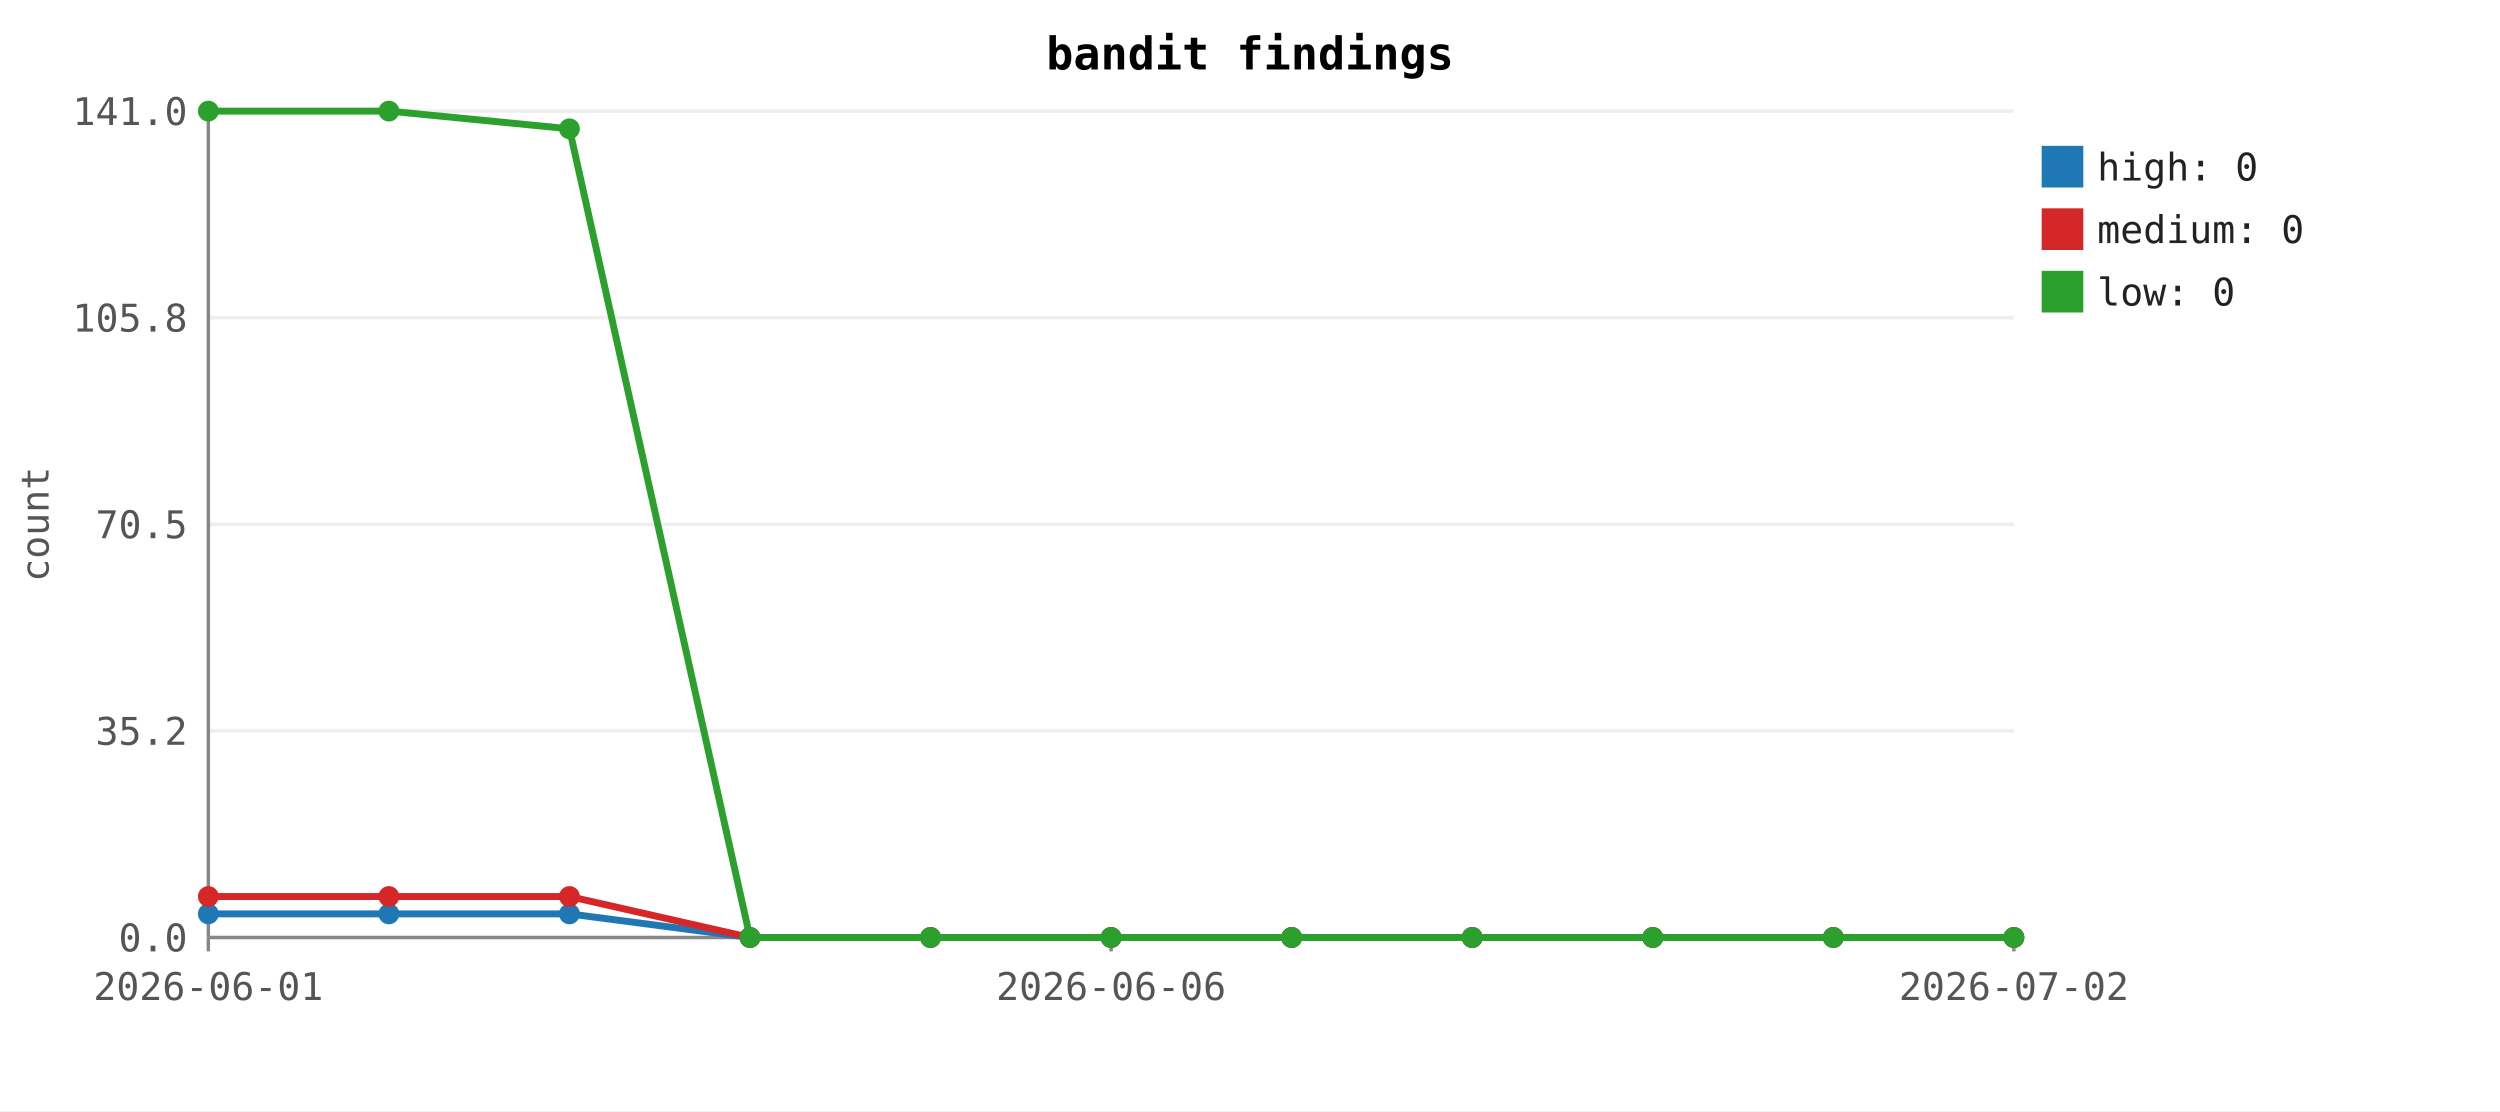
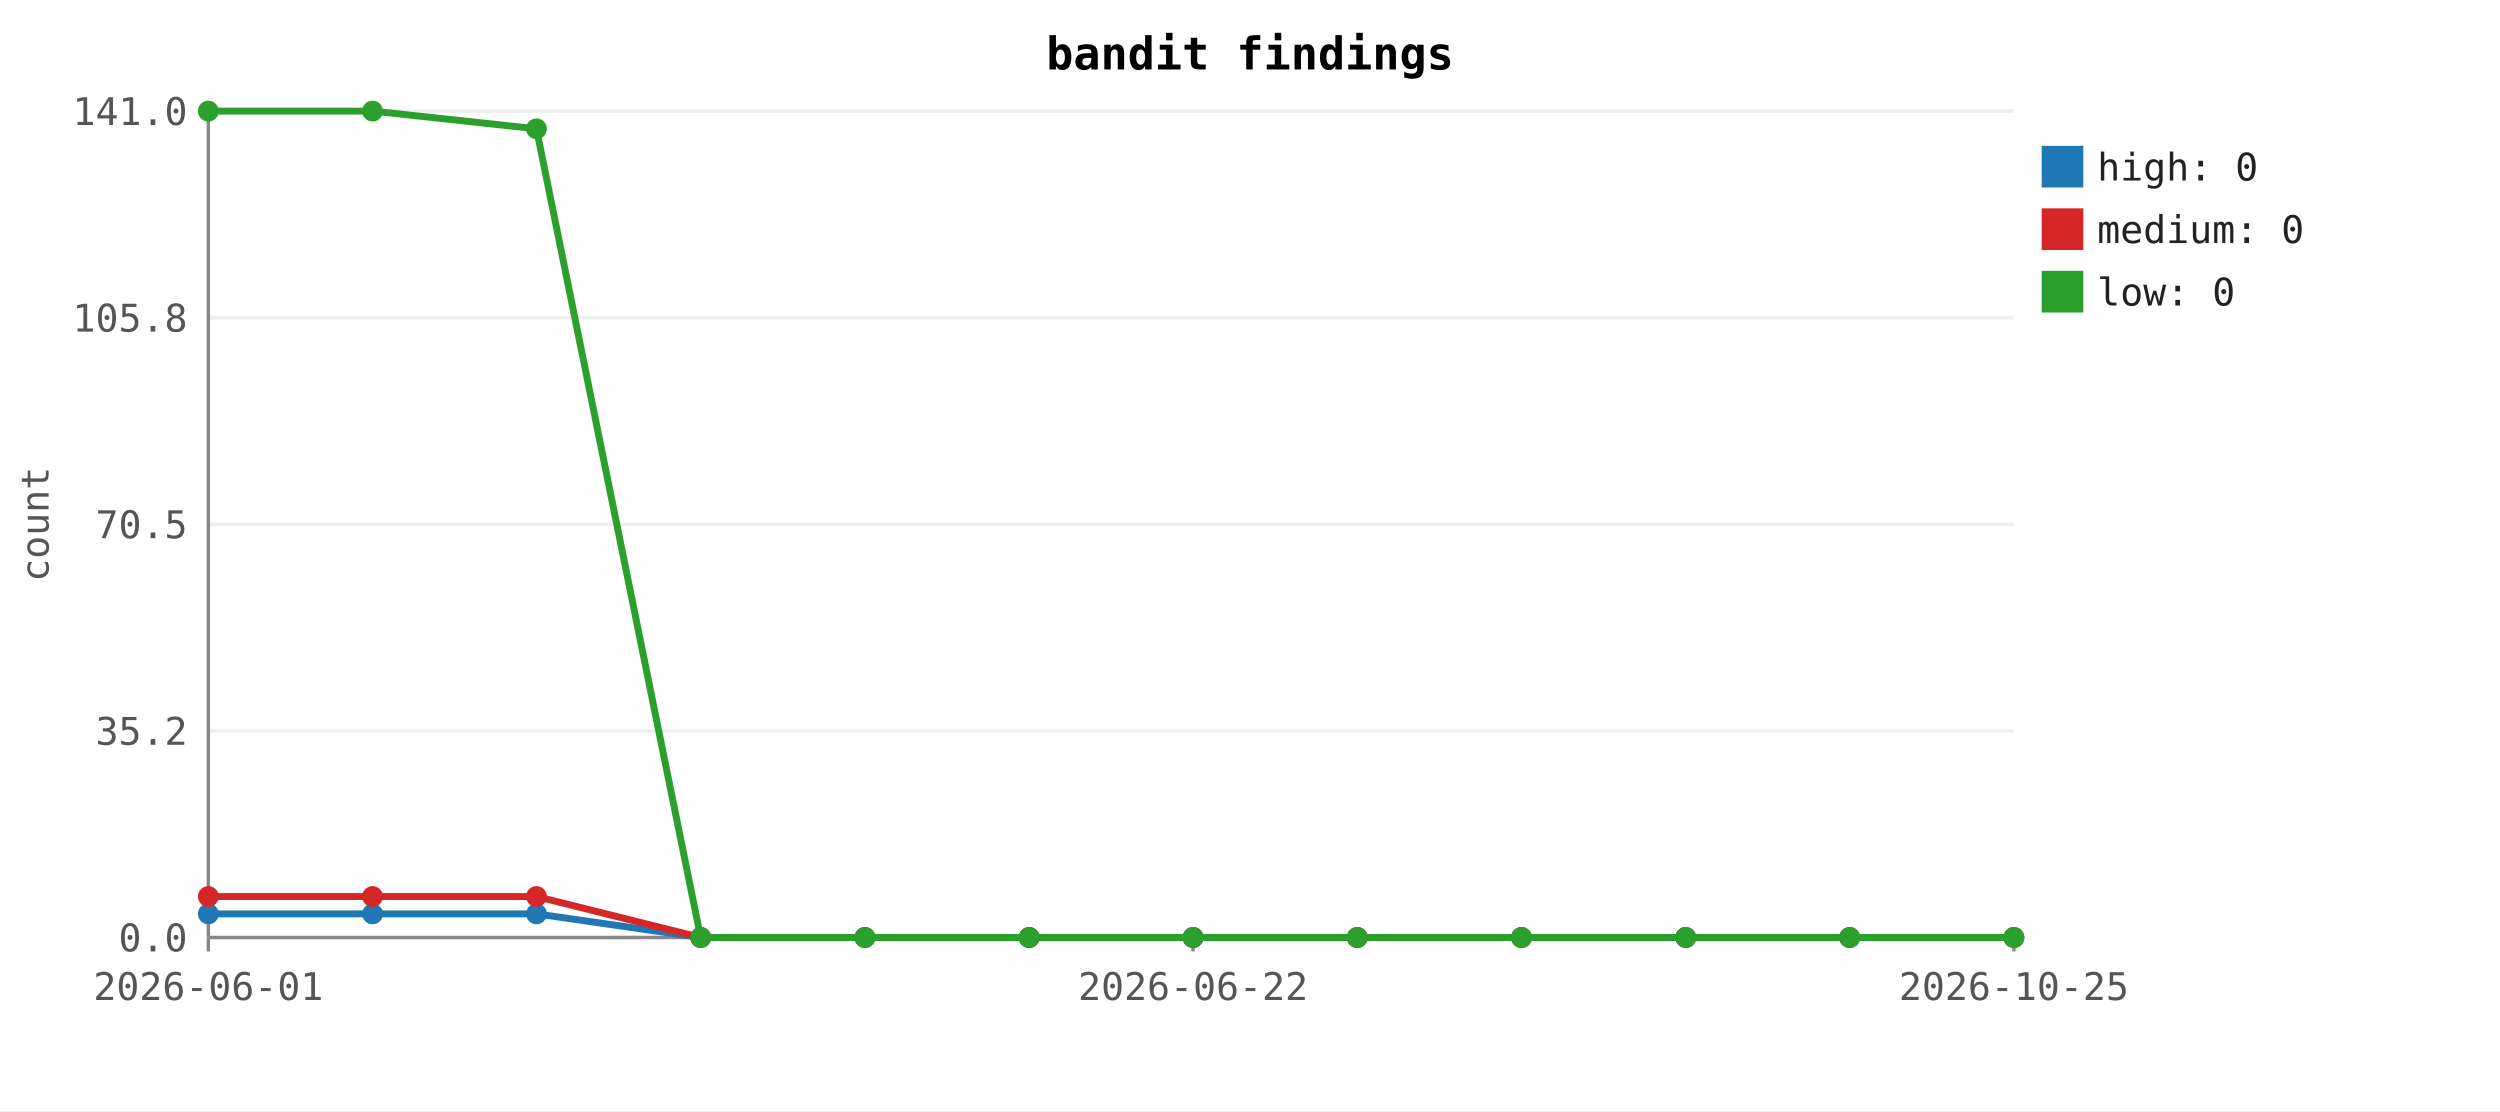
<svg xmlns="http://www.w3.org/2000/svg" viewBox="0 0 720 320" font-family="monospace" font-size="11">
  <rect width="100%" height="100%" fill="white" />
  <text x="360" y="20" text-anchor="middle" font-weight="bold" font-size="13">bandit findings</text>
  <line x1="60" y1="270.0" x2="580" y2="270.0" stroke="#eee" />
  <text x="54" y="274.0" text-anchor="end" fill="#555">0.0</text>
  <line x1="60" y1="210.5" x2="580" y2="210.5" stroke="#eee" />
  <text x="54" y="214.5" text-anchor="end" fill="#555">35.2</text>
  <line x1="60" y1="151.0" x2="580" y2="151.0" stroke="#eee" />
  <text x="54" y="155.0" text-anchor="end" fill="#555">70.5</text>
  <line x1="60" y1="91.5" x2="580" y2="91.5" stroke="#eee" />
  <text x="54" y="95.5" text-anchor="end" fill="#555">105.8</text>
  <line x1="60" y1="32.0" x2="580" y2="32.0" stroke="#eee" />
  <text x="54" y="36.0" text-anchor="end" fill="#555">141.0</text>
  <line x1="60" y1="32" x2="60" y2="270" stroke="#888" />
  <line x1="60" y1="270" x2="580" y2="270" stroke="#888" />
  <line x1="60.0" y1="270" x2="60.0" y2="274" stroke="#888" />
  <text x="60.0" y="288" text-anchor="middle" fill="#555">2026-06-01</text>
-   <line x1="320.0" y1="270" x2="320.0" y2="274" stroke="#888" />
-   <text x="320.0" y="288" text-anchor="middle" fill="#555">2026-06-06</text>
+   <line x1="343.6" y1="270" x2="343.6" y2="274" stroke="#888" />
+   <text x="343.6" y="288" text-anchor="middle" fill="#555">2026-06-22</text>
  <line x1="580.0" y1="270" x2="580.0" y2="274" stroke="#888" />
-   <text x="580.0" y="288" text-anchor="middle" fill="#555">2026-07-02</text>
+   <text x="580.0" y="288" text-anchor="middle" fill="#555">2026-10-25</text>
  <text x="14" y="151" text-anchor="middle" transform="rotate(-90 14 151)" fill="#555">count</text>
-   <path d="M60.0,263.2 L112.0,263.2 L164.0,263.2 L216.0,270.0 L268.0,270.0 L320.0,270.0 L372.0,270.0 L424.0,270.0 L476.0,270.0 L528.0,270.0 L580.0,270.0" fill="none" stroke="#1f77b4" stroke-width="2" />
+   <path d="M60.0,263.2 L107.3,263.2 L154.5,263.2 L201.8,270.0 L249.1,270.0 L296.4,270.0 L343.6,270.0 L390.9,270.0 L438.2,270.0 L485.5,270.0 L532.7,270.0 L580.0,270.0" fill="none" stroke="#1f77b4" stroke-width="2" />
  <circle cx="60.0" cy="263.2" r="3" fill="#1f77b4" />
-   <circle cx="112.0" cy="263.2" r="3" fill="#1f77b4" />
-   <circle cx="164.0" cy="263.2" r="3" fill="#1f77b4" />
-   <circle cx="216.0" cy="270.0" r="3" fill="#1f77b4" />
-   <circle cx="268.0" cy="270.0" r="3" fill="#1f77b4" />
-   <circle cx="320.0" cy="270.0" r="3" fill="#1f77b4" />
-   <circle cx="372.0" cy="270.0" r="3" fill="#1f77b4" />
-   <circle cx="424.0" cy="270.0" r="3" fill="#1f77b4" />
-   <circle cx="476.0" cy="270.0" r="3" fill="#1f77b4" />
-   <circle cx="528.0" cy="270.0" r="3" fill="#1f77b4" />
+   <circle cx="107.3" cy="263.2" r="3" fill="#1f77b4" />
+   <circle cx="154.5" cy="263.2" r="3" fill="#1f77b4" />
+   <circle cx="201.8" cy="270.0" r="3" fill="#1f77b4" />
+   <circle cx="249.1" cy="270.0" r="3" fill="#1f77b4" />
+   <circle cx="296.4" cy="270.0" r="3" fill="#1f77b4" />
+   <circle cx="343.6" cy="270.0" r="3" fill="#1f77b4" />
+   <circle cx="390.9" cy="270.0" r="3" fill="#1f77b4" />
+   <circle cx="438.2" cy="270.0" r="3" fill="#1f77b4" />
+   <circle cx="485.5" cy="270.0" r="3" fill="#1f77b4" />
+   <circle cx="532.7" cy="270.0" r="3" fill="#1f77b4" />
  <circle cx="580.0" cy="270.0" r="3" fill="#1f77b4" />
  <rect x="588" y="42" width="12" height="12" fill="#1f77b4" />
  <text x="604" y="52" fill="#222">high: 0</text>
-   <path d="M60.0,258.2 L112.0,258.2 L164.0,258.2 L216.0,270.0 L268.0,270.0 L320.0,270.0 L372.0,270.0 L424.0,270.0 L476.0,270.0 L528.0,270.0 L580.0,270.0" fill="none" stroke="#d62728" stroke-width="2" />
+   <path d="M60.0,258.2 L107.3,258.2 L154.5,258.2 L201.8,270.0 L249.1,270.0 L296.4,270.0 L343.6,270.0 L390.9,270.0 L438.2,270.0 L485.5,270.0 L532.7,270.0 L580.0,270.0" fill="none" stroke="#d62728" stroke-width="2" />
  <circle cx="60.0" cy="258.2" r="3" fill="#d62728" />
-   <circle cx="112.0" cy="258.2" r="3" fill="#d62728" />
-   <circle cx="164.0" cy="258.2" r="3" fill="#d62728" />
-   <circle cx="216.0" cy="270.0" r="3" fill="#d62728" />
-   <circle cx="268.0" cy="270.0" r="3" fill="#d62728" />
-   <circle cx="320.0" cy="270.0" r="3" fill="#d62728" />
-   <circle cx="372.0" cy="270.0" r="3" fill="#d62728" />
-   <circle cx="424.0" cy="270.0" r="3" fill="#d62728" />
-   <circle cx="476.0" cy="270.0" r="3" fill="#d62728" />
-   <circle cx="528.0" cy="270.0" r="3" fill="#d62728" />
+   <circle cx="107.3" cy="258.2" r="3" fill="#d62728" />
+   <circle cx="154.5" cy="258.2" r="3" fill="#d62728" />
+   <circle cx="201.8" cy="270.0" r="3" fill="#d62728" />
+   <circle cx="249.1" cy="270.0" r="3" fill="#d62728" />
+   <circle cx="296.4" cy="270.0" r="3" fill="#d62728" />
+   <circle cx="343.6" cy="270.0" r="3" fill="#d62728" />
+   <circle cx="390.9" cy="270.0" r="3" fill="#d62728" />
+   <circle cx="438.2" cy="270.0" r="3" fill="#d62728" />
+   <circle cx="485.5" cy="270.0" r="3" fill="#d62728" />
+   <circle cx="532.7" cy="270.0" r="3" fill="#d62728" />
  <circle cx="580.0" cy="270.0" r="3" fill="#d62728" />
  <rect x="588" y="60" width="12" height="12" fill="#d62728" />
  <text x="604" y="70" fill="#222">medium: 0</text>
-   <path d="M60.0,32.0 L112.0,32.0 L164.0,37.1 L216.0,270.0 L268.0,270.0 L320.0,270.0 L372.0,270.0 L424.0,270.0 L476.0,270.0 L528.0,270.0 L580.0,270.0" fill="none" stroke="#2ca02c" stroke-width="2" />
+   <path d="M60.0,32.0 L107.3,32.0 L154.5,37.1 L201.8,270.0 L249.1,270.0 L296.4,270.0 L343.6,270.0 L390.9,270.0 L438.2,270.0 L485.5,270.0 L532.7,270.0 L580.0,270.0" fill="none" stroke="#2ca02c" stroke-width="2" />
  <circle cx="60.0" cy="32.0" r="3" fill="#2ca02c" />
-   <circle cx="112.0" cy="32.0" r="3" fill="#2ca02c" />
-   <circle cx="164.0" cy="37.1" r="3" fill="#2ca02c" />
-   <circle cx="216.0" cy="270.0" r="3" fill="#2ca02c" />
-   <circle cx="268.0" cy="270.0" r="3" fill="#2ca02c" />
-   <circle cx="320.0" cy="270.0" r="3" fill="#2ca02c" />
-   <circle cx="372.0" cy="270.0" r="3" fill="#2ca02c" />
-   <circle cx="424.0" cy="270.0" r="3" fill="#2ca02c" />
-   <circle cx="476.0" cy="270.0" r="3" fill="#2ca02c" />
-   <circle cx="528.0" cy="270.0" r="3" fill="#2ca02c" />
+   <circle cx="107.3" cy="32.0" r="3" fill="#2ca02c" />
+   <circle cx="154.5" cy="37.1" r="3" fill="#2ca02c" />
+   <circle cx="201.8" cy="270.0" r="3" fill="#2ca02c" />
+   <circle cx="249.1" cy="270.0" r="3" fill="#2ca02c" />
+   <circle cx="296.4" cy="270.0" r="3" fill="#2ca02c" />
+   <circle cx="343.6" cy="270.0" r="3" fill="#2ca02c" />
+   <circle cx="390.9" cy="270.0" r="3" fill="#2ca02c" />
+   <circle cx="438.2" cy="270.0" r="3" fill="#2ca02c" />
+   <circle cx="485.5" cy="270.0" r="3" fill="#2ca02c" />
+   <circle cx="532.7" cy="270.0" r="3" fill="#2ca02c" />
  <circle cx="580.0" cy="270.0" r="3" fill="#2ca02c" />
  <rect x="588" y="78" width="12" height="12" fill="#2ca02c" />
  <text x="604" y="88" fill="#222">low: 0</text>
</svg>
